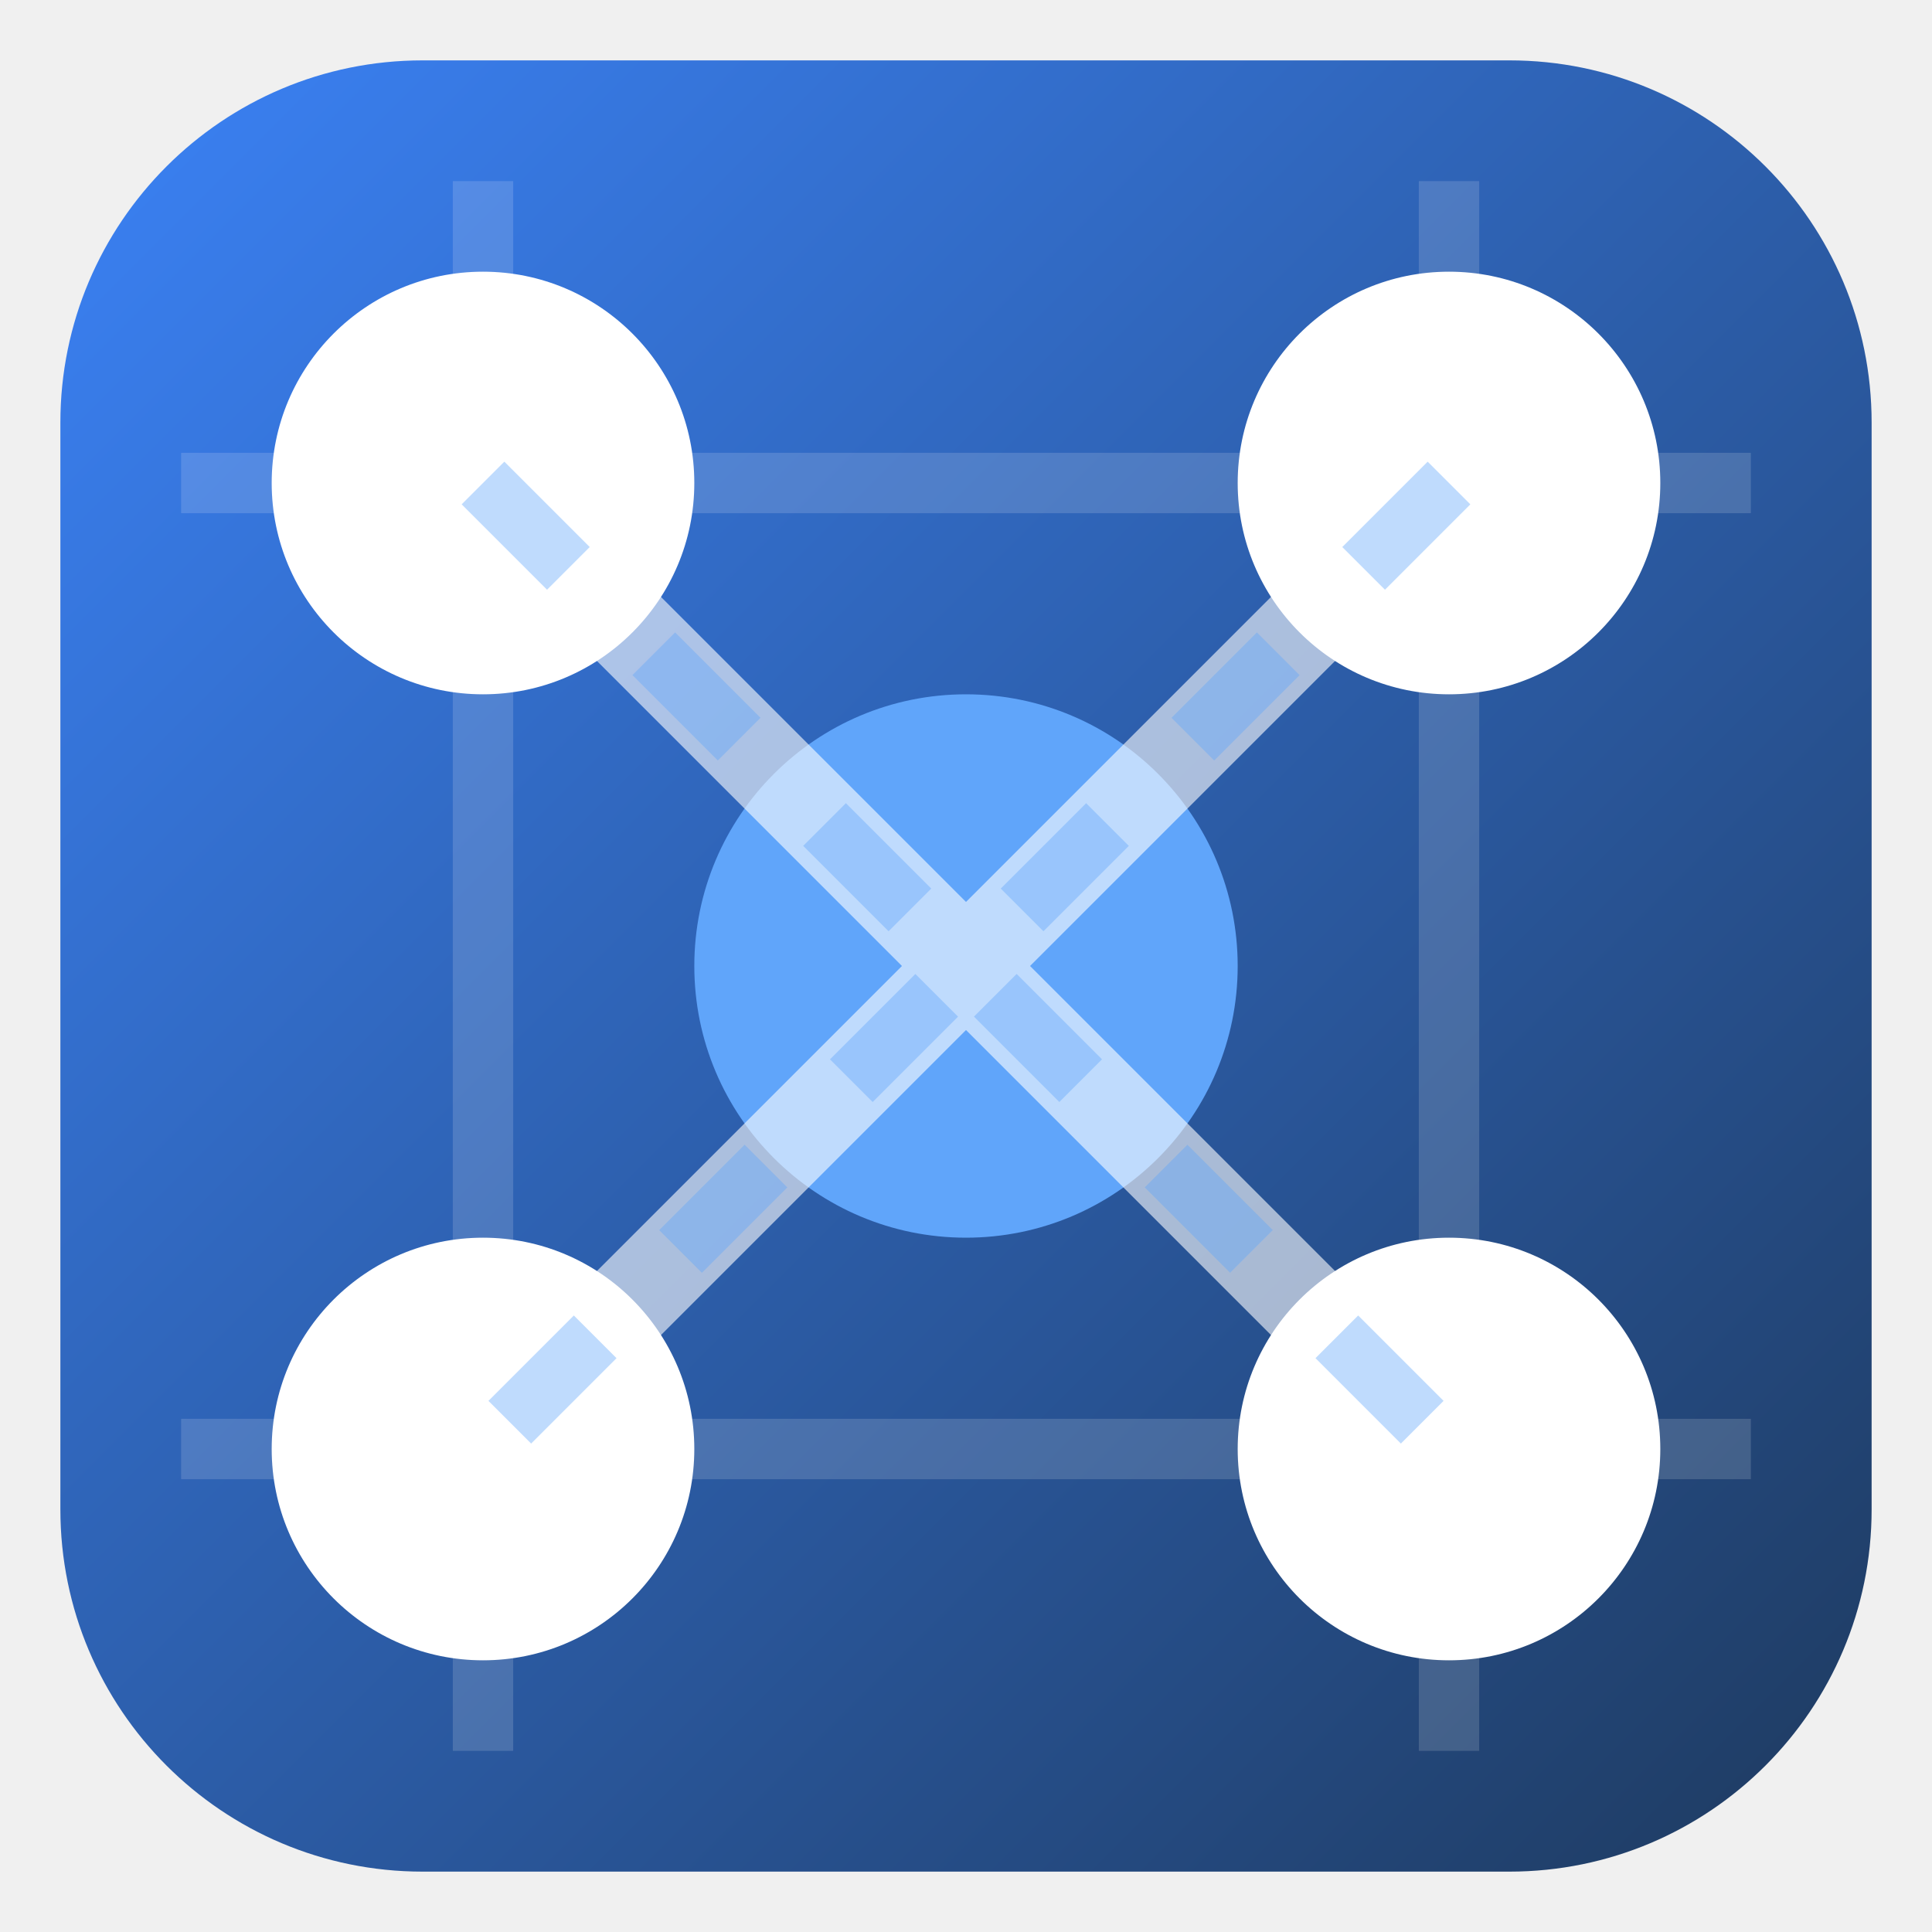
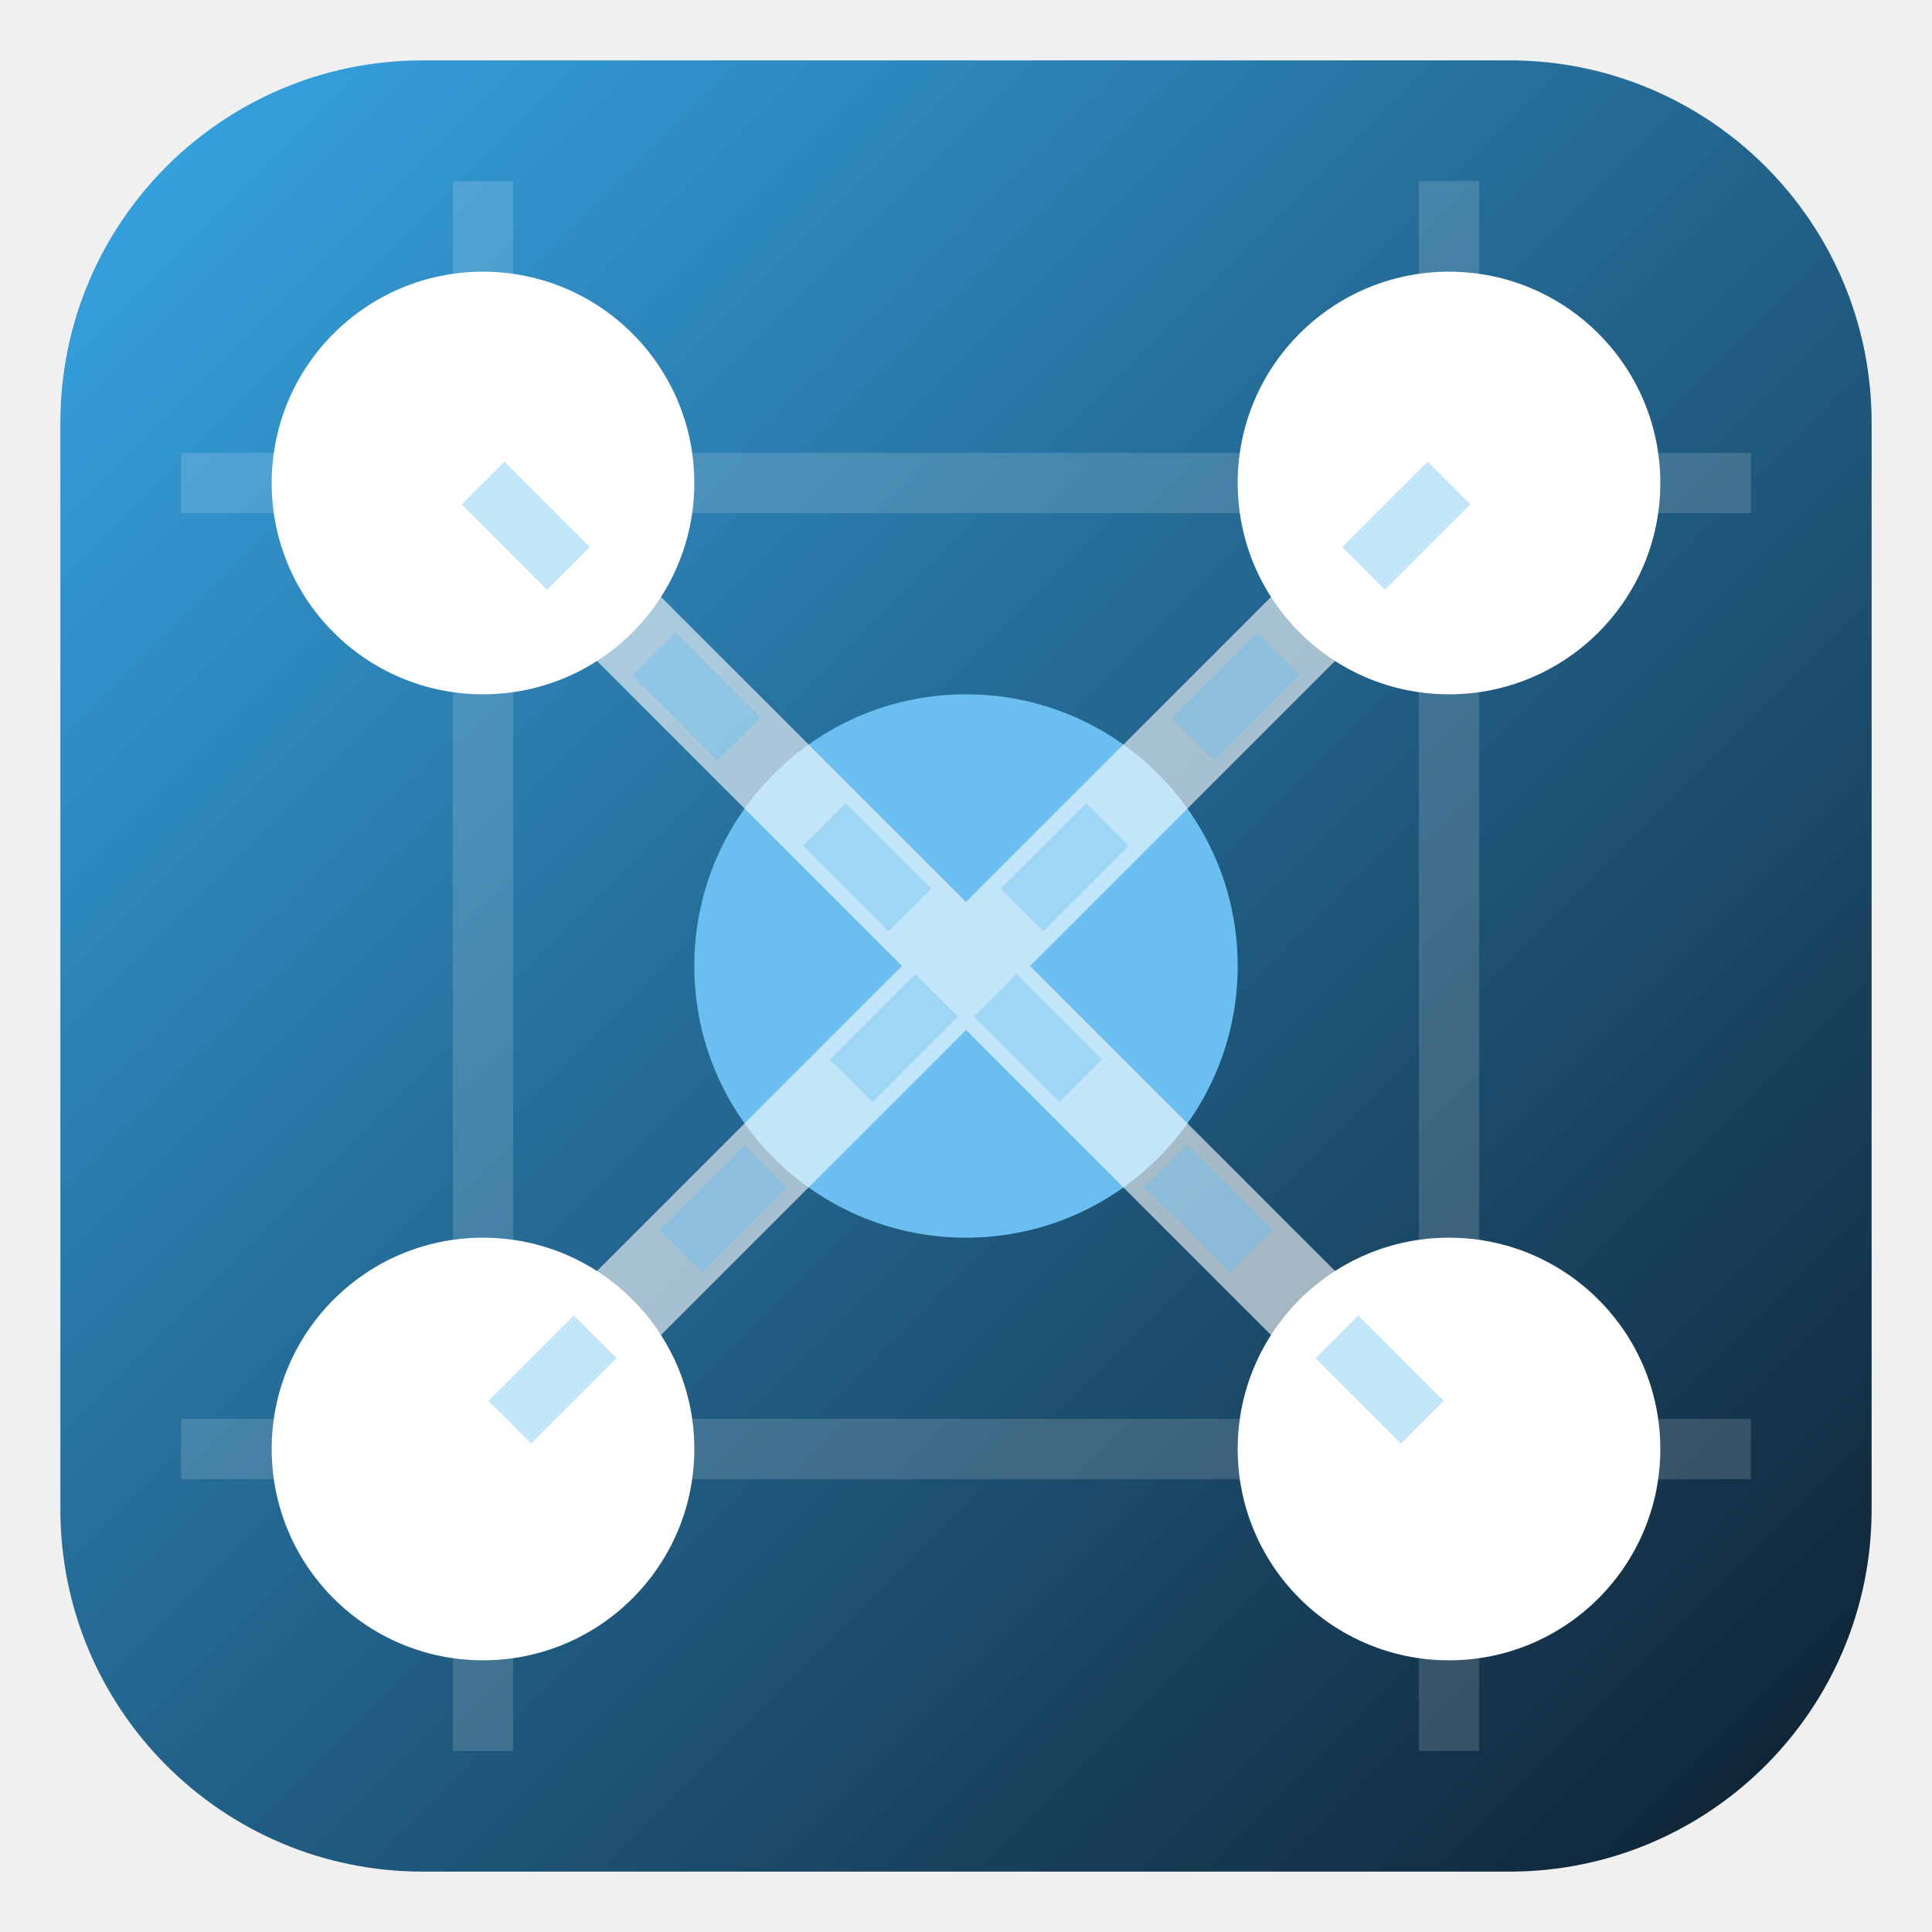
<svg xmlns="http://www.w3.org/2000/svg" viewBox="0 0 32 32">
  <defs>
    <linearGradient id="grad" x1="0%" y1="0%" x2="100%" y2="100%">
-       <stop offset="0%" style="stop-color:#3b82f6;stop-opacity:1" />
-       <stop offset="100%" style="stop-color:#1e3a5f;stop-opacity:1" />
+       <stop offset="0%" style="stop-color:#37A7E7;stop-opacity:1" />
+       <stop offset="100%" style="stop-color:#0E1F2F;stop-opacity:1" />
    </linearGradient>
  </defs>
  <rect x="1" y="1" width="30" height="30" rx="6" fill="url(#grad)" />
  <path d="M8 3 L8 29 M24 3 L24 29 M3 8 L29 8 M3 24 L29 24" stroke="rgba(255,255,255,0.15)" stroke-width="1" fill="none" />
  <circle cx="8" cy="8" r="3.5" fill="#fff" />
  <circle cx="24" cy="8" r="3.5" fill="#fff" />
  <circle cx="8" cy="24" r="3.5" fill="#fff" />
  <circle cx="24" cy="24" r="3.5" fill="#fff" />
-   <circle cx="16" cy="16" r="4.5" fill="#60a5fa" />
+   <circle cx="16" cy="16" r="4.5" fill="#6ABFF0" />
  <path d="M8 8 L16 16 M24 8 L16 16 M8 24 L16 16 M24 24 L16 16" stroke="rgba(255,255,255,0.6)" stroke-width="1.5" fill="none" />
-   <path d="M8 8 L24 24 M24 8 L8 24" stroke="rgba(96,165,250,0.4)" stroke-width="1" fill="none" stroke-dasharray="2,2" />
+   <path d="M8 8 L24 24 M24 8 L8 24" stroke="rgba(106,191,240,0.4)" stroke-width="1" fill="none" stroke-dasharray="2,2" />
</svg>
